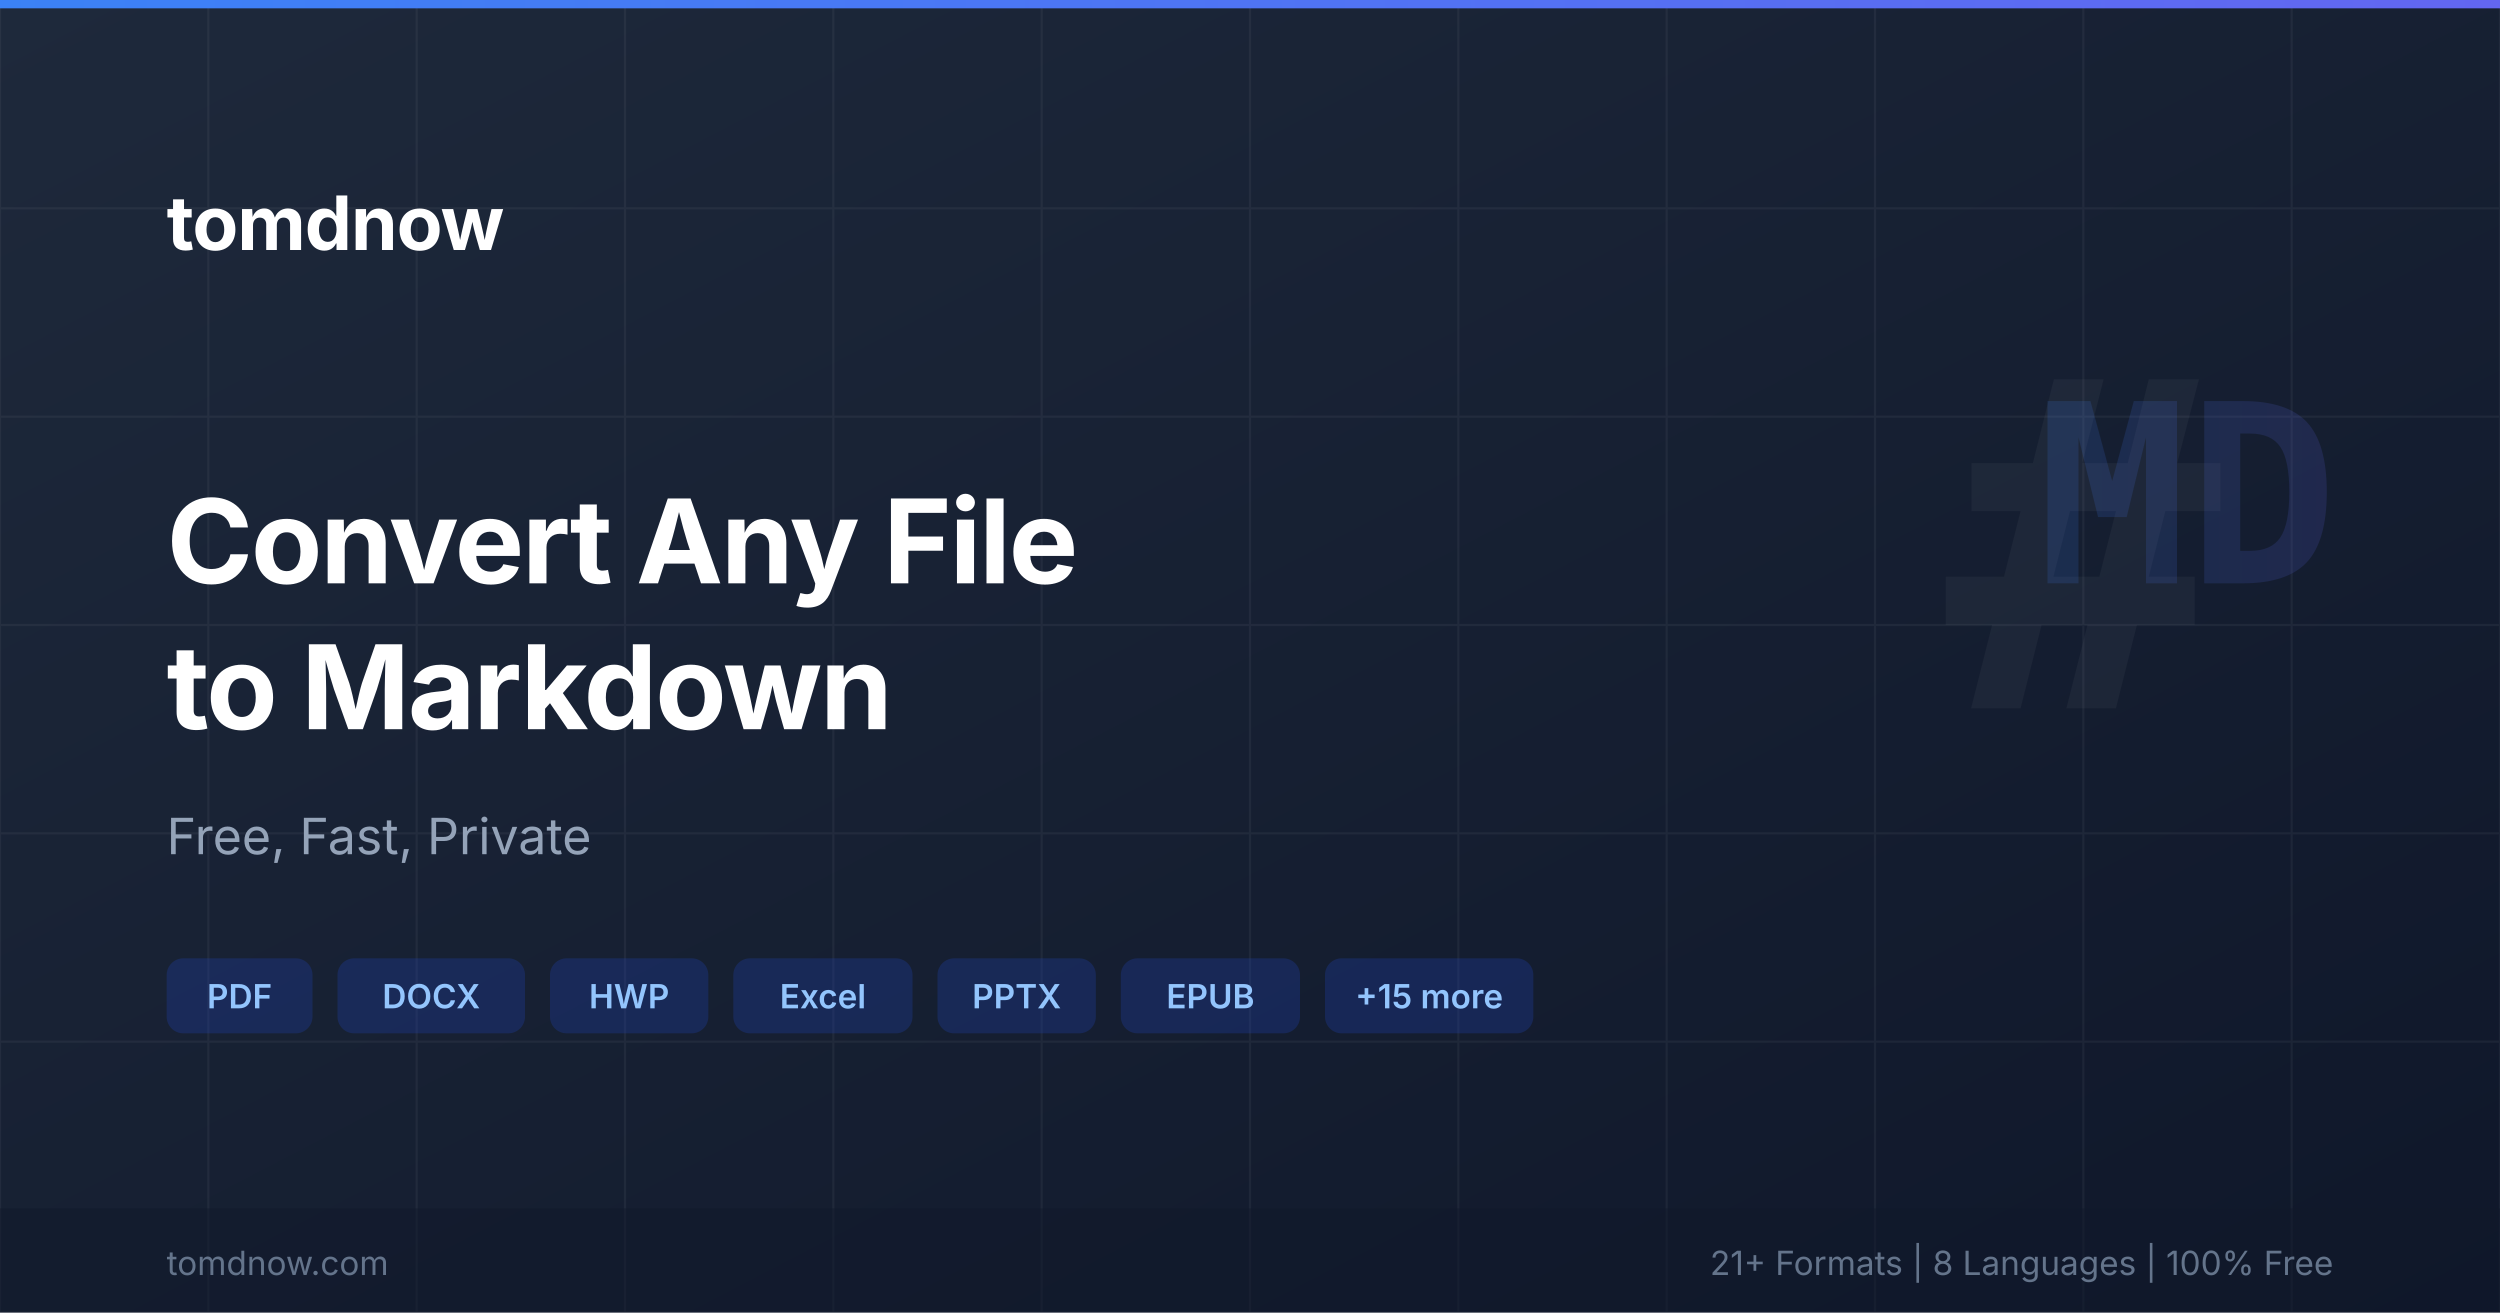
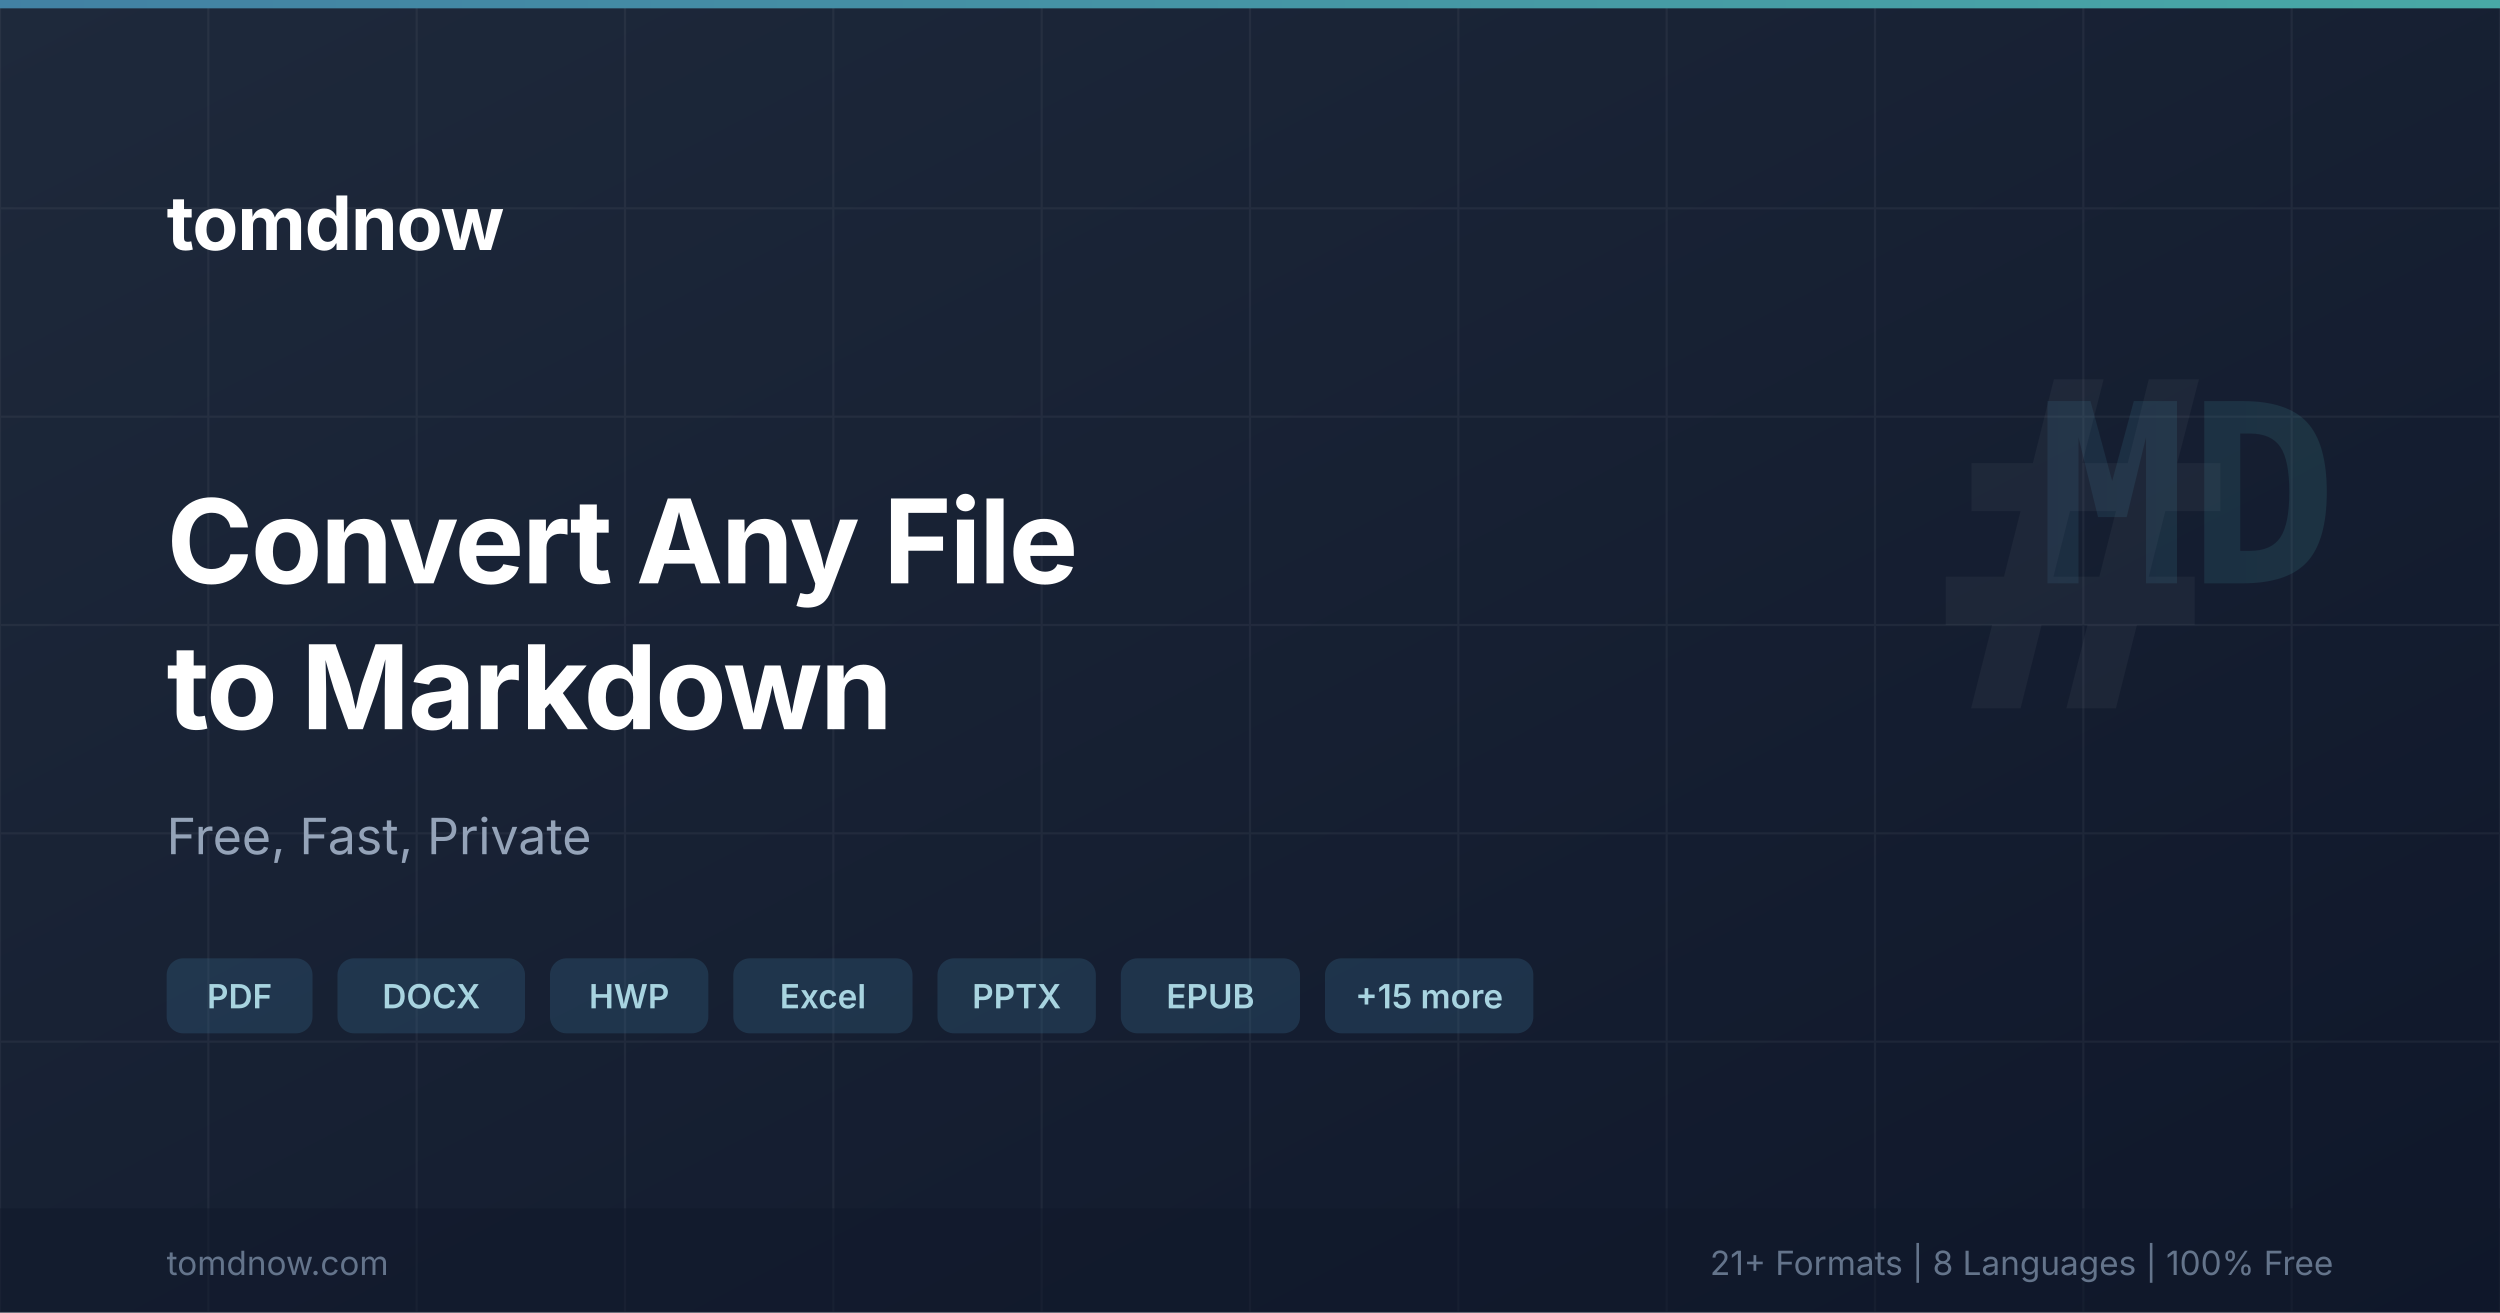
<svg xmlns="http://www.w3.org/2000/svg" width="1200" height="630" viewBox="0 0 1200 630">
  <defs>
    <linearGradient id="bg" x1="0%" y1="0%" x2="100%" y2="100%">
      <stop offset="0%" style="stop-color:#1e293b;stop-opacity:1" />
      <stop offset="100%" style="stop-color:#0f172a;stop-opacity:1" />
    </linearGradient>
    <linearGradient id="accent" x1="0%" y1="0%" x2="100%" y2="0%">
-       <stop offset="0%" style="stop-color:#3b82f6;stop-opacity:1" />
-       <stop offset="100%" style="stop-color:#6366f1;stop-opacity:1" />
+       <stop offset="0%" style="stop-color:#4281A4;stop-opacity:1" />
+       <stop offset="100%" style="stop-color:#48A9A6;stop-opacity:1" />
    </linearGradient>
  </defs>
  <rect width="1200" height="630" fill="url(#bg)" rx="0" />
  <g opacity="0.05">
    <line x1="0" y1="0" x2="0" y2="630" stroke="white" stroke-width="1" />
    <line x1="100" y1="0" x2="100" y2="630" stroke="white" stroke-width="1" />
    <line x1="200" y1="0" x2="200" y2="630" stroke="white" stroke-width="1" />
    <line x1="300" y1="0" x2="300" y2="630" stroke="white" stroke-width="1" />
    <line x1="400" y1="0" x2="400" y2="630" stroke="white" stroke-width="1" />
    <line x1="500" y1="0" x2="500" y2="630" stroke="white" stroke-width="1" />
    <line x1="600" y1="0" x2="600" y2="630" stroke="white" stroke-width="1" />
    <line x1="700" y1="0" x2="700" y2="630" stroke="white" stroke-width="1" />
    <line x1="800" y1="0" x2="800" y2="630" stroke="white" stroke-width="1" />
    <line x1="900" y1="0" x2="900" y2="630" stroke="white" stroke-width="1" />
    <line x1="1000" y1="0" x2="1000" y2="630" stroke="white" stroke-width="1" />
    <line x1="1100" y1="0" x2="1100" y2="630" stroke="white" stroke-width="1" />
    <line x1="1200" y1="0" x2="1200" y2="630" stroke="white" stroke-width="1" />
    <line x1="0" y1="0" x2="1200" y2="0" stroke="white" stroke-width="1" />
    <line x1="0" y1="100" x2="1200" y2="100" stroke="white" stroke-width="1" />
    <line x1="0" y1="200" x2="1200" y2="200" stroke="white" stroke-width="1" />
    <line x1="0" y1="300" x2="1200" y2="300" stroke="white" stroke-width="1" />
    <line x1="0" y1="400" x2="1200" y2="400" stroke="white" stroke-width="1" />
    <line x1="0" y1="500" x2="1200" y2="500" stroke="white" stroke-width="1" />
    <line x1="0" y1="630" x2="1200" y2="630" stroke="white" stroke-width="1" />
  </g>
  <rect x="0" y="0" width="1200" height="4" fill="url(#accent)" />
  <text x="80" y="120" font-family="system-ui, -apple-system, sans-serif" font-size="36" font-weight="700" fill="white" letter-spacing="-0.5">tomdnow</text>
  <text x="80" y="280" font-family="system-ui, -apple-system, sans-serif" font-size="56" font-weight="700" fill="white" letter-spacing="-1">Convert Any File</text>
  <text x="80" y="350" font-family="system-ui, -apple-system, sans-serif" font-size="56" font-weight="700" fill="white" letter-spacing="-1">to Markdown</text>
  <text x="80" y="410" font-family="system-ui, -apple-system, sans-serif" font-size="24" fill="#94a3b8">Free, Fast, Private</text>
  <g transform="translate(80, 460)">
-     <rect x="0" y="0" width="70" height="36" rx="8" fill="#1e40af" opacity="0.3" />
-     <text x="35" y="24" font-family="system-ui, -apple-system, sans-serif" font-size="16" font-weight="600" fill="#93c5fd" text-anchor="middle">PDF</text>
-     <rect x="82" y="0" width="90" height="36" rx="8" fill="#1e40af" opacity="0.3" />
-     <text x="127" y="24" font-family="system-ui, -apple-system, sans-serif" font-size="16" font-weight="600" fill="#93c5fd" text-anchor="middle">DOCX</text>
-     <rect x="184" y="0" width="76" height="36" rx="8" fill="#1e40af" opacity="0.3" />
-     <text x="222" y="24" font-family="system-ui, -apple-system, sans-serif" font-size="16" font-weight="600" fill="#93c5fd" text-anchor="middle">HWP</text>
-     <rect x="272" y="0" width="86" height="36" rx="8" fill="#1e40af" opacity="0.3" />
-     <text x="315" y="24" font-family="system-ui, -apple-system, sans-serif" font-size="16" font-weight="600" fill="#93c5fd" text-anchor="middle">Excel</text>
-     <rect x="370" y="0" width="76" height="36" rx="8" fill="#1e40af" opacity="0.3" />
-     <text x="408" y="24" font-family="system-ui, -apple-system, sans-serif" font-size="16" font-weight="600" fill="#93c5fd" text-anchor="middle">PPTX</text>
-     <rect x="458" y="0" width="86" height="36" rx="8" fill="#1e40af" opacity="0.3" />
-     <text x="501" y="24" font-family="system-ui, -apple-system, sans-serif" font-size="16" font-weight="600" fill="#93c5fd" text-anchor="middle">EPUB</text>
-     <rect x="556" y="0" width="100" height="36" rx="8" fill="#1e40af" opacity="0.3" />
-     <text x="606" y="24" font-family="system-ui, -apple-system, sans-serif" font-size="16" font-weight="600" fill="#93c5fd" text-anchor="middle">+15 more</text>
+     <rect x="0" y="0" width="70" height="36" rx="8" fill="#36698a" opacity="0.3" />
+     <text x="35" y="24" font-family="system-ui, -apple-system, sans-serif" font-size="16" font-weight="600" fill="#a8d4e0" text-anchor="middle">PDF</text>
+     <rect x="82" y="0" width="90" height="36" rx="8" fill="#36698a" opacity="0.3" />
+     <text x="127" y="24" font-family="system-ui, -apple-system, sans-serif" font-size="16" font-weight="600" fill="#a8d4e0" text-anchor="middle">DOCX</text>
+     <rect x="184" y="0" width="76" height="36" rx="8" fill="#36698a" opacity="0.3" />
+     <text x="222" y="24" font-family="system-ui, -apple-system, sans-serif" font-size="16" font-weight="600" fill="#a8d4e0" text-anchor="middle">HWP</text>
+     <rect x="272" y="0" width="86" height="36" rx="8" fill="#36698a" opacity="0.3" />
+     <text x="315" y="24" font-family="system-ui, -apple-system, sans-serif" font-size="16" font-weight="600" fill="#a8d4e0" text-anchor="middle">Excel</text>
+     <rect x="370" y="0" width="76" height="36" rx="8" fill="#36698a" opacity="0.3" />
+     <text x="408" y="24" font-family="system-ui, -apple-system, sans-serif" font-size="16" font-weight="600" fill="#a8d4e0" text-anchor="middle">PPTX</text>
+     <rect x="458" y="0" width="86" height="36" rx="8" fill="#36698a" opacity="0.3" />
+     <text x="501" y="24" font-family="system-ui, -apple-system, sans-serif" font-size="16" font-weight="600" fill="#a8d4e0" text-anchor="middle">EPUB</text>
+     <rect x="556" y="0" width="100" height="36" rx="8" fill="#36698a" opacity="0.3" />
+     <text x="606" y="24" font-family="system-ui, -apple-system, sans-serif" font-size="16" font-weight="600" fill="#a8d4e0" text-anchor="middle">+15 more</text>
  </g>
  <text x="1000" y="340" font-family="monospace" font-size="220" font-weight="700" fill="white" opacity="0.04" text-anchor="middle">#</text>
  <text x="1050" y="280" font-family="monospace" font-size="120" font-weight="700" fill="url(#accent)" opacity="0.15" text-anchor="middle">MD</text>
  <rect x="0" y="580" width="1200" height="50" fill="#0f172a" opacity="0.5" />
  <text x="80" y="612" font-family="system-ui, -apple-system, sans-serif" font-size="16" fill="#64748b">tomdnow.com</text>
  <text x="1120" y="612" font-family="system-ui, -apple-system, sans-serif" font-size="16" fill="#64748b" text-anchor="end">21+ Formats | 8 Languages | 100% Free</text>
</svg>
